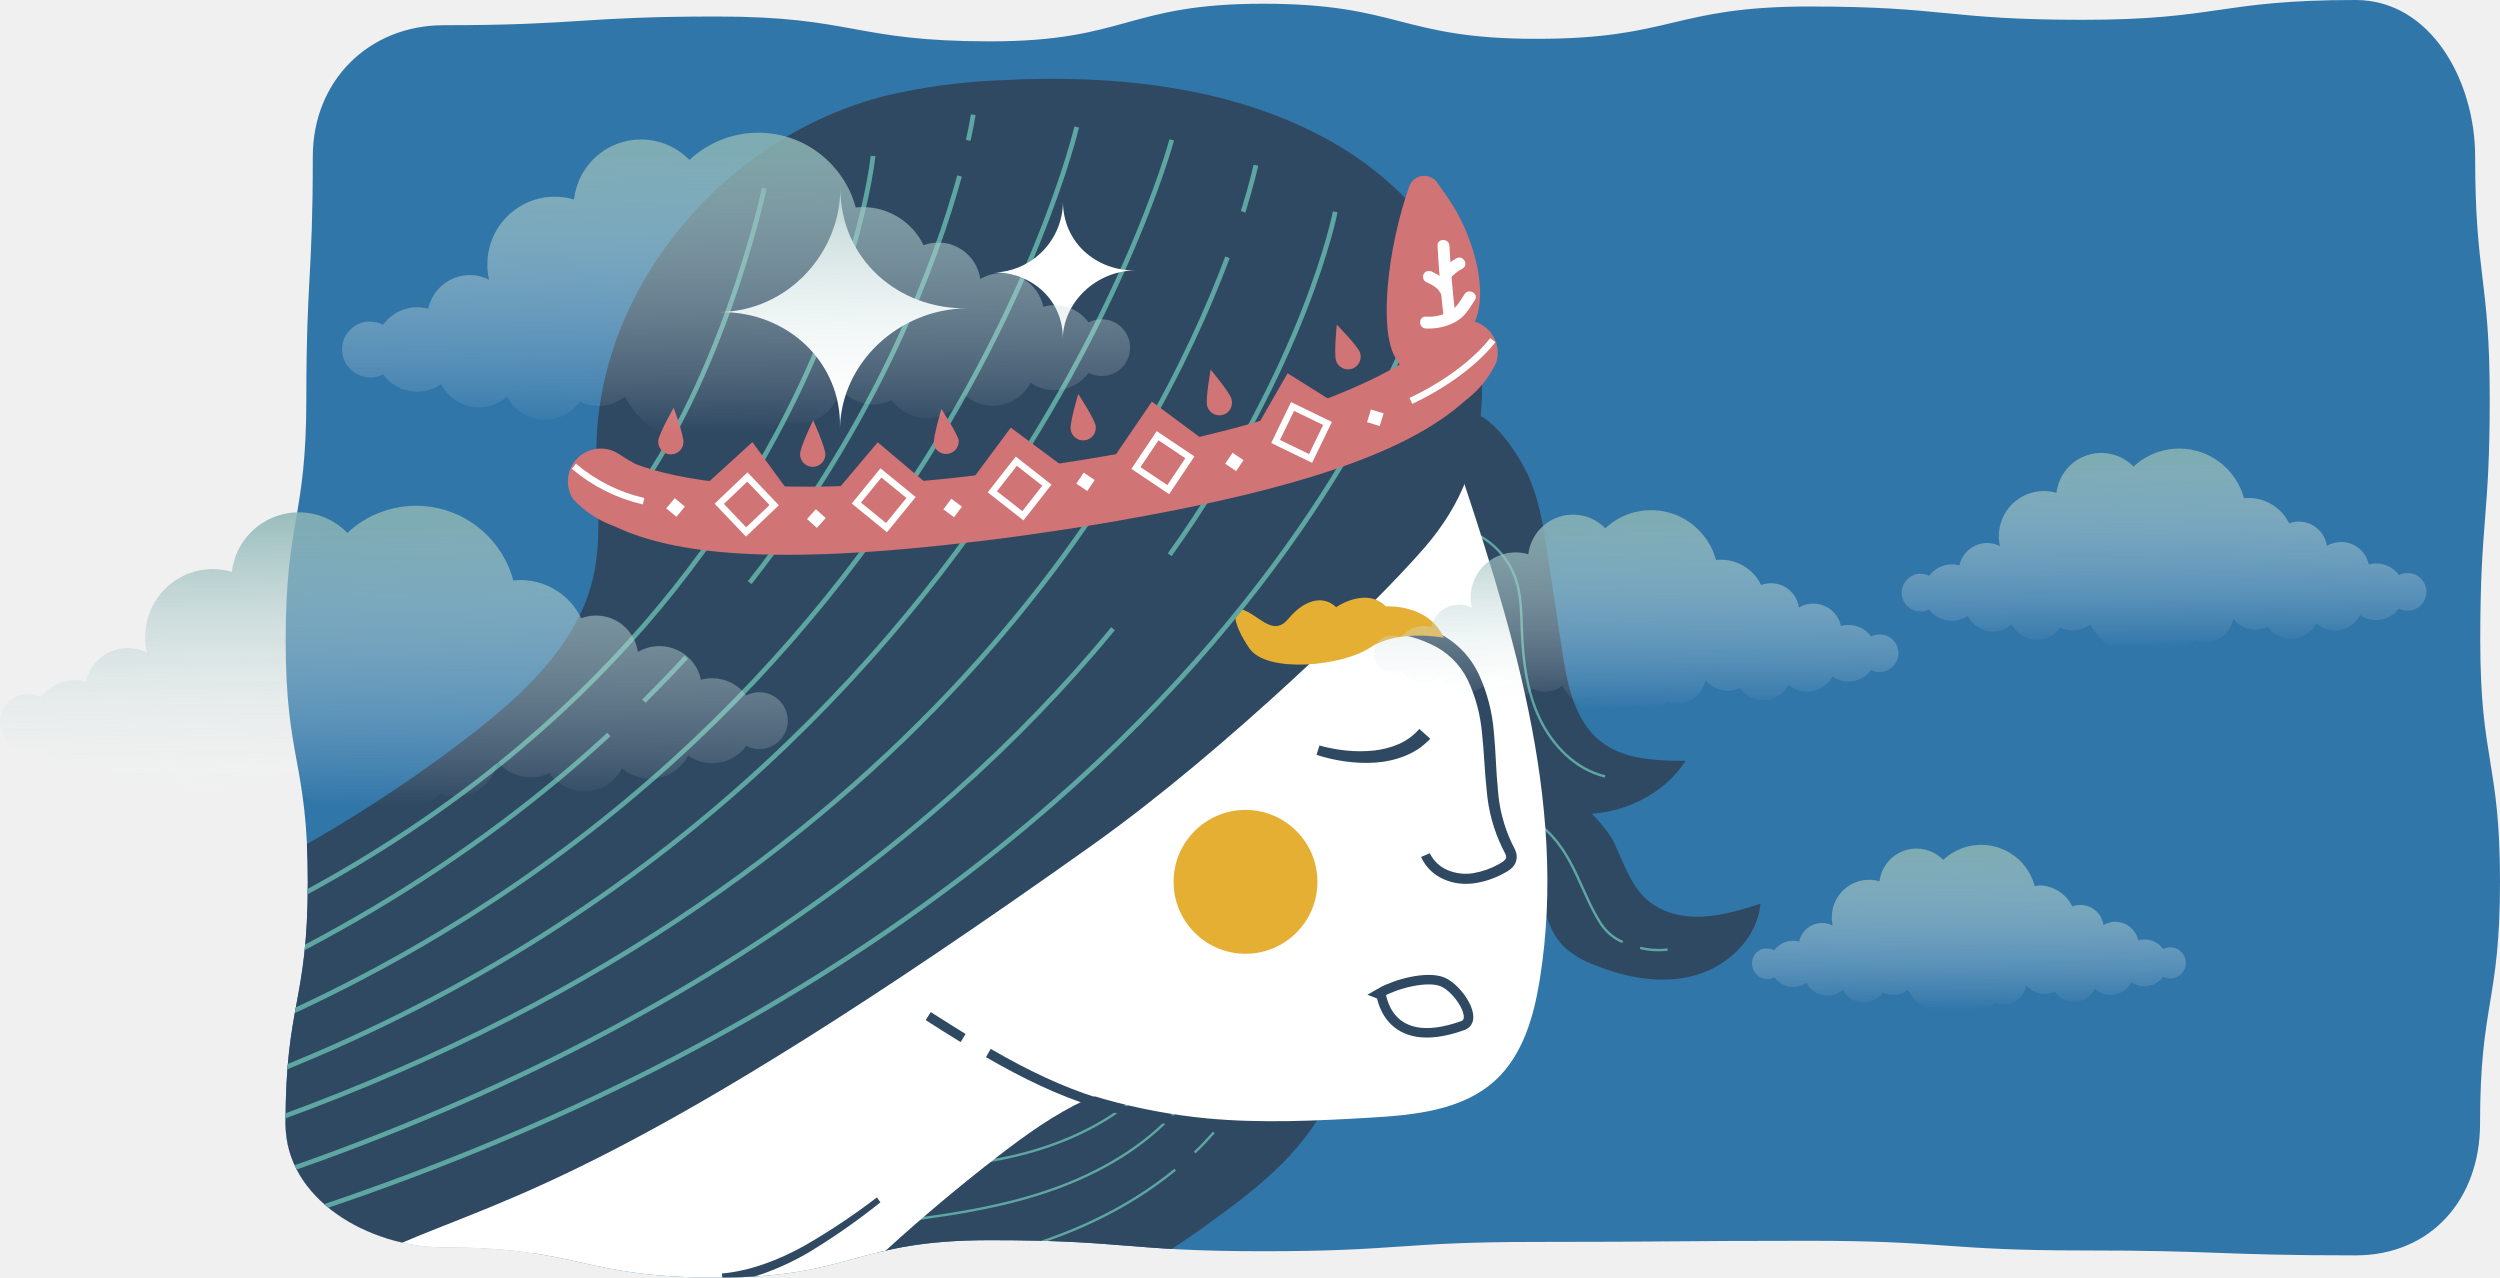
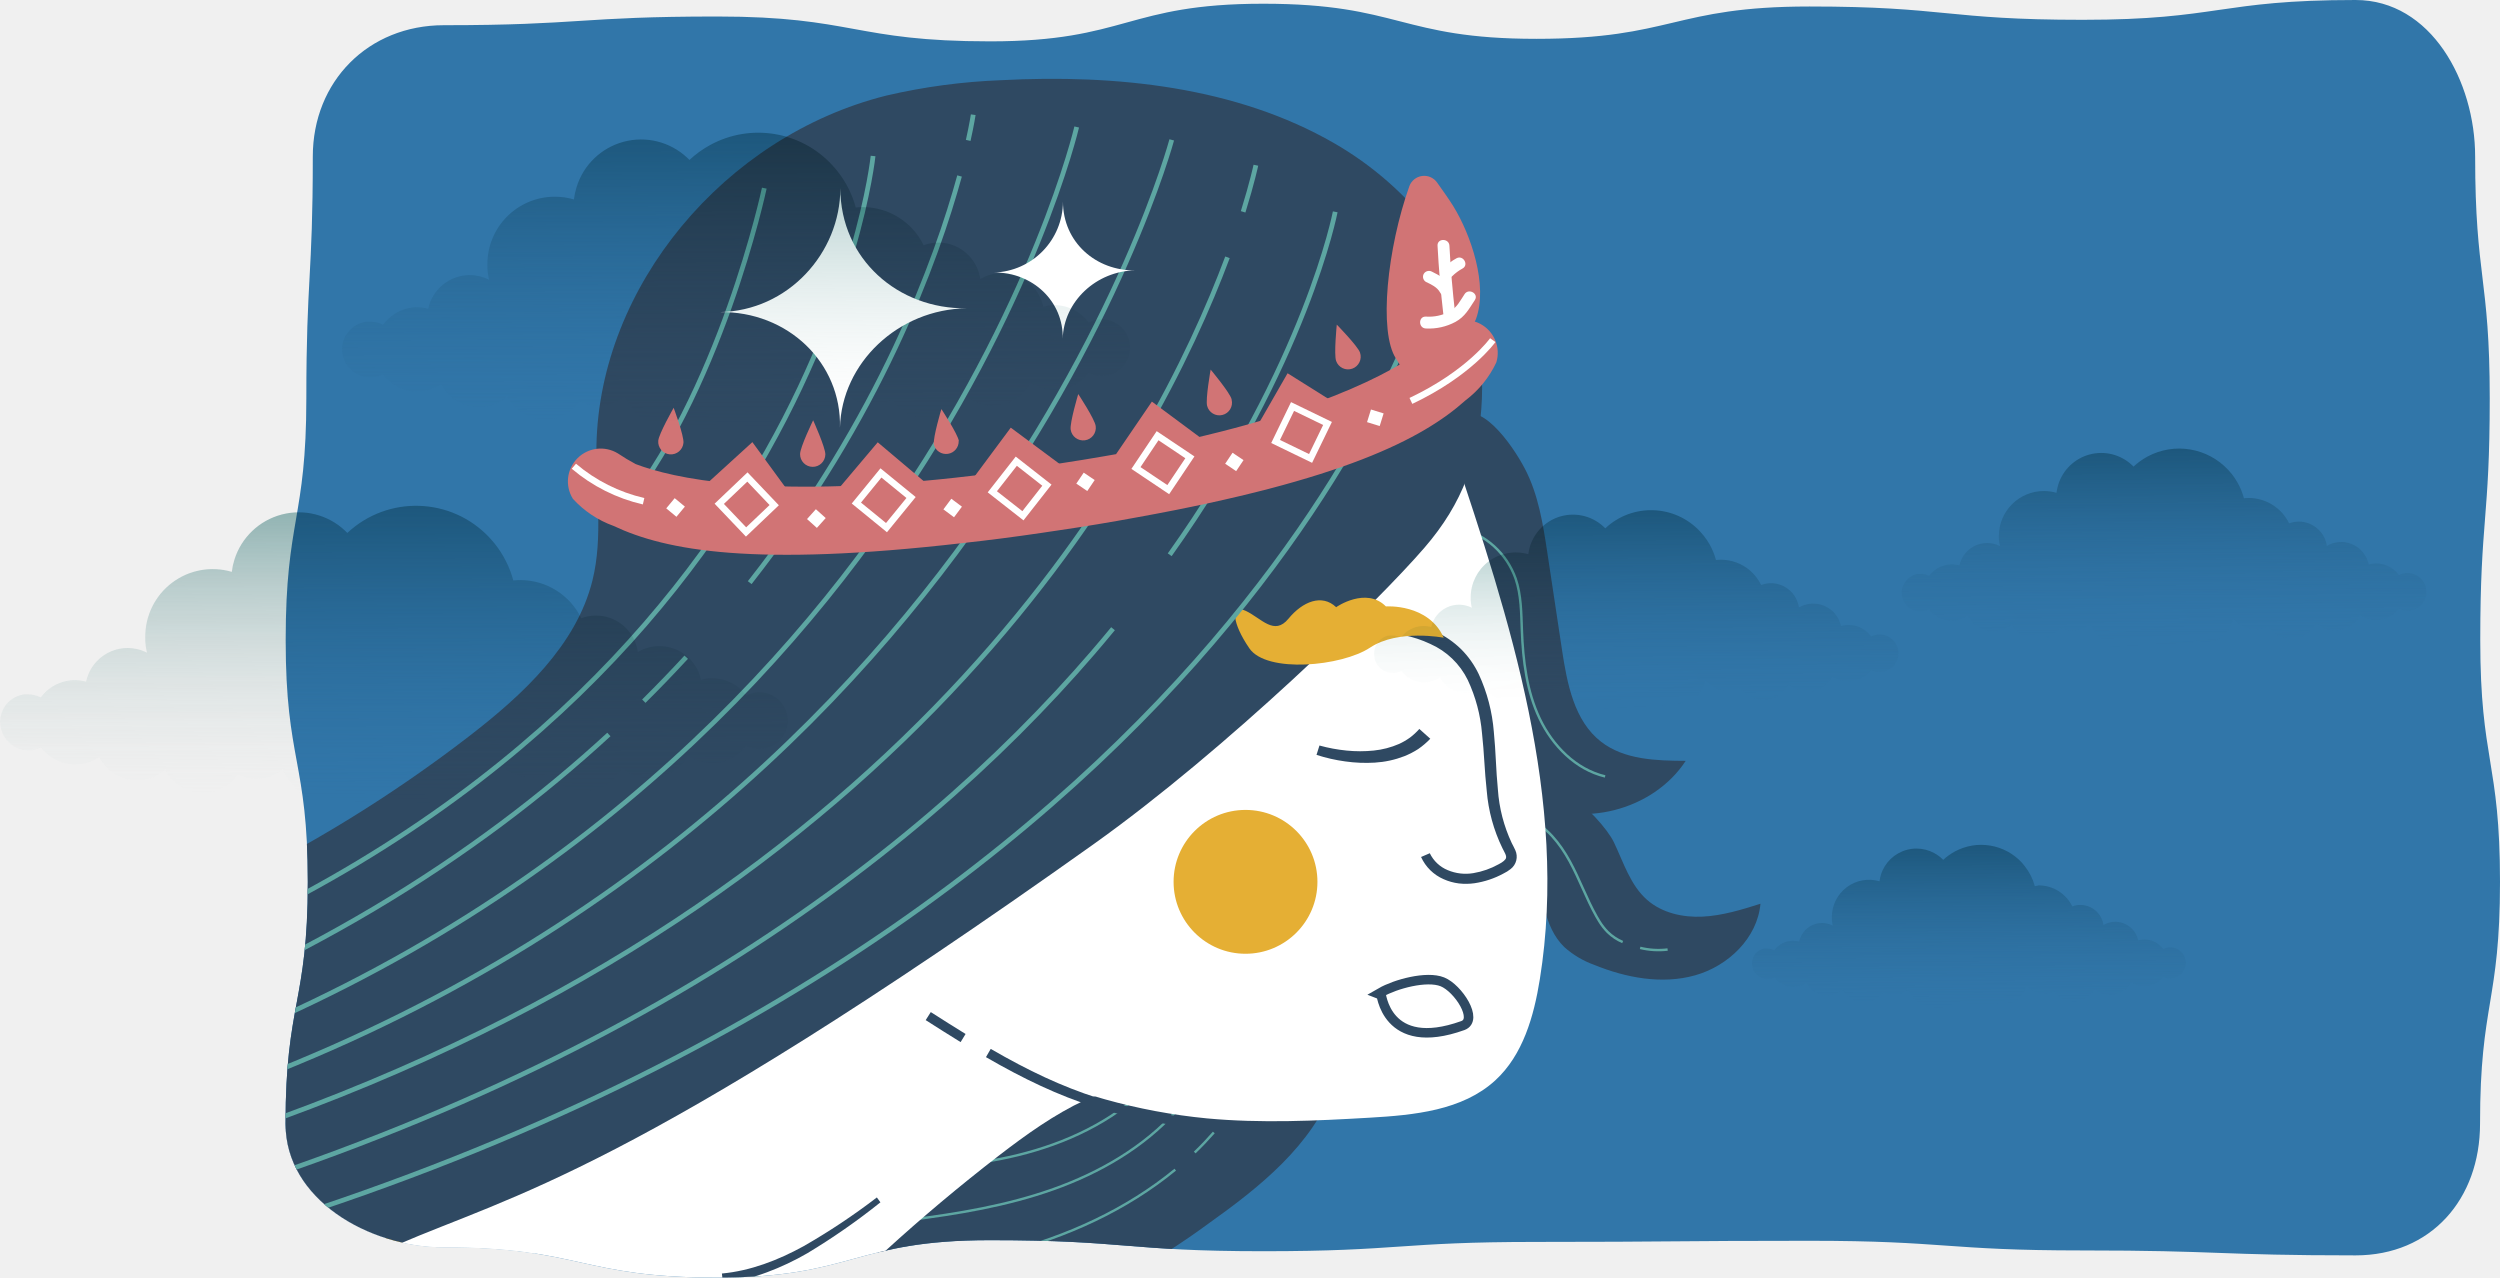
- <svg xmlns="http://www.w3.org/2000/svg" xmlns:xlink="http://www.w3.org/1999/xlink" id="Layer_21" data-name="Layer 21" viewBox="0 0 704.21 359.88" width="600">
+ <svg xmlns="http://www.w3.org/2000/svg" xmlns:xlink="http://www.w3.org/1999/xlink" id="Layer_21" data-name="Layer 21" style="background: #2f4962" viewBox="0 0 704.21 359.88" width="600">
  <defs>
    <clipPath id="clip-path">
      <path d="M663.53,353.62c-38.47,0-38.47-1.39-76.93-1.39s-38.47-2.72-76.93-2.72-38.47.32-76.93.32-38.47,2.62-76.93,2.62-38.47-3.11-76.94-3.11-38.46,10.54-76.93,10.54-38.47-8.55-76.94-8.55c-21.24,0-44.57-13.53-44.57-34.77,0-34.06,6.27-34.06,6.27-68.11s-6.23-34.06-6.23-68.12,5.82-34.06,5.82-68.12,1.82-34,1.82-68.11c0-21.24,15.68-37,36.92-37C163.5,7.1,163.5,4.65,202,4.65s38.47,7,76.93,7,38.4-10.6,76.9-10.6,38.47,9.89,76.94,9.89,38.46-9.11,76.93-9.11,38.47,3.75,76.93,3.75S625.06,0,663.53,0c21.24,0,33.68,22.86,33.68,44.1,0,34.05,4.11,34.05,4.11,68.11s-2.67,34.06-2.67,68.11,5.56,34.08,5.56,68.08-5.62,34.06-5.62,68.12C698.59,337.8,684.77,353.62,663.53,353.62Z" style="fill:none" />
    </clipPath>
    <linearGradient id="linear-gradient" x1="390.71" y1="196.9" x2="391.07" y2="260.98" gradientTransform="translate(851.73 396.8) rotate(180)" gradientUnits="userSpaceOnUse">
      <stop offset="0" stop-color="#fafbfb" stop-opacity="0" />
      <stop offset="1" stop-color="#78a9a8" />
    </linearGradient>
    <linearGradient id="linear-gradient-2" x1="740.62" y1="169.75" x2="741.17" y2="265.99" xlink:href="#linear-gradient" />
    <linearGradient id="linear-gradient-3" x1="644.24" y1="274.81" x2="644.79" y2="371.04" xlink:href="#linear-gradient" />
    <linearGradient id="linear-gradient-4" x1="242.05" y1="214.14" x2="242.42" y2="278.23" xlink:href="#linear-gradient" />
    <linearGradient id="linear-gradient-5" x1="297.05" y1="112.32" x2="297.35" y2="165.38" xlink:href="#linear-gradient" />
  </defs>
  <g id="Layer_21" data-name="Layer 21">
    <path d="M663.53,353.62c-38.47,0-38.47-1.39-76.93-1.39s-38.47-2.72-76.93-2.72-38.47.32-76.93.32-38.47,2.62-76.93,2.62-38.47-3.11-76.94-3.11-38.46,10.54-76.93,10.54-38.47-8.55-76.94-8.55c-21.24,0-44.57-13.53-44.57-34.77,0-34.06,6.27-34.06,6.27-68.11s-6.23-34.06-6.23-68.12,5.82-34.06,5.82-68.12,1.82-34,1.82-68.11c0-21.24,15.68-37,36.92-37C163.5,7.1,163.5,4.65,202,4.65s38.47,7,76.93,7,38.4-10.6,76.9-10.6,38.47,9.89,76.94,9.89,38.46-9.11,76.93-9.11,38.47,3.75,76.93,3.75S625.06,0,663.53,0c21.24,0,33.68,22.86,33.68,44.1,0,34.05,4.11,34.05,4.11,68.11s-2.67,34.06-2.67,68.11,5.56,34.08,5.56,68.08-5.62,34.06-5.62,68.12C698.59,337.8,684.77,353.62,663.53,353.62Z" style="fill:#3176a9" />
    <g style="clip-path:url(#clip-path)">
      <path d="M454.62,237.28c2.71,5.67,4.62,12.05,9.34,16.2,4.2,3.68,10.06,5,15.64,4.72s11-1.95,16.29-3.63c-.85,9.66-9.1,17.56-18.43,20.17s-19.42.7-28.39-2.95a25.7,25.7,0,0,1-8.42-5c-6-5.83-6.13-15.15-8.53-23.14-1.4-4.69-3.71-9.31-3.42-14.2C429.92,209.19,451.1,229.9,454.62,237.28Z" style="fill:#2f4962" />
      <path d="M430.6,225.65s-41.74-85.41-19.82-107.75c5.73-5.84,15,6.93,18.78,14.18s5.07,15.5,6.3,23.59q2.07,13.7,4.13,27.38c1.44,9.51,3.42,20,11,25.88,6.56,5.1,15.54,5.35,23.85,5.39-9.16,14-29.5,19.17-44.25,11.33" style="fill:#2f4962" />
      <path d="M411.29,148.76A22.37,22.37,0,0,1,426.93,163c1.59,4.65,1.57,9.66,1.76,14.57.32,8.49,1.35,17.13,5,24.82s10.19,14.35,18.45,16.32" style="fill:none;stroke:#5da6a2;stroke-miterlimit:10;stroke-width:0.69px" />
      <path d="M462,267a21.68,21.68,0,0,0,7.74.47" style="fill:none;stroke:#5da6a2;stroke-miterlimit:10;stroke-width:0.69px" />
      <path d="M430.42,230.46c5.24,2.36,9,7.13,11.76,12.17s4.69,10.49,7.5,15.49l.78,1.32a16.92,16.92,0,0,0,2.41,3.11,13.86,13.86,0,0,0,4.21,2.81" style="fill:none;stroke:#5da6a2;stroke-miterlimit:10;stroke-width:0.69px" />
      <path d="M375.79,305.88c-6.13,16.72-20.94,28.51-35.45,38.83a211.16,211.16,0,0,1-22.55,14.47,144.39,144.39,0,0,1-18.73,8.34,170.27,170.27,0,0,1-81,8.85l106.51-86Z" style="fill:#2f4962" />
      <path d="M331.05,329.47c-13.76,11.31-30.71,19-48.09,23.4-24.83,6.34-50.75,6.73-76.38,6.79" style="fill:none;stroke:#5da6a2;stroke-miterlimit:10;stroke-width:0.69px" />
      <path d="M341.91,319q-2.57,2.94-5.38,5.64" style="fill:none;stroke:#5da6a2;stroke-miterlimit:10;stroke-width:0.69px" />
      <path d="M331.46,312.82c-9.26,10.33-21.65,17.49-34.72,22.14s-26.85,6.94-40.61,8.67" style="fill:none;stroke:#5da6a2;stroke-miterlimit:10;stroke-width:0.69px" />
      <path d="M319.29,309.76c-10.69,8.84-24,14.07-37.63,16.73s-27.55,2.91-41.37,2.52" style="fill:none;stroke:#5da6a2;stroke-miterlimit:10;stroke-width:0.69px" />
      <path d="M281.34,325.53a505.26,505.26,0,0,0-61.53,56.17c-7.66,8.26-15.54,18.22-14.31,29.42-40-18.45-132-45.36-140.06-88.7-.27-1.47,61.41-14.83,62.16-16.14a6.2,6.2,0,0,1,2.47-2.1c16.46-9.46,36.14-10.78,54.74-14.55,22.6-4.58,44.2-13,66.25-19.77,15.25-4.67,32.67-8.31,46.41-.22,11.38,6.69,17.54,20.05,28.84,26.9,2.65,1.61,4.55,3.38,5.15,6.3-7.08,4-17.78,3.34-25.76,7C296.92,313.93,289,319.64,281.34,325.53Z" style="fill:#fff" />
      <path d="M409.14,126.28c16.24,48.39,32.7,99.13,24.61,149.53-1.67,10.45-4.75,21.34-12.54,28.5-9.28,8.53-22.91,9.8-35.48,10.53-15.25.89-30.57,1.61-45.78.19a165.16,165.16,0,0,1-102.76-49.5l81.92-116.86,33.33-12.33Z" style="fill:#fff" />
      <path d="M412.05,288.89c4.5-1.62-1.31-10.54-5.75-12.32s-13.21.62-17.35,3C389,279.58,390.29,296.69,412.05,288.89Z" style="fill:none;stroke:#2f4962;stroke-miterlimit:10;stroke-width:2.68px" />
      <path d="M-116.71,1004.58c-.61-26.46-1.77-53.16,3-79.18,4.5-24.34,14.1-47.39,23.74-70.19C-62.8,791-34.61,726.49-20.5,658.21-9.37,604.28-7.21,548.78,4.5,495c9.91-45.4-9.43-93.42,13.38-133.91C40.46,321,89.6,330.81,129.75,345.24Q185,365.1,238.13,390.38c21.72,10.34,43.31,21.46,62,36.67a196.28,196.28,0,0,1,34,36.29c-14.24,11.22-18,40.78-21.57,57.13a322.29,322.29,0,0,0-7.36,71.22c.43,47.77,11.48,94.75,17,142.2,13.57,116.62-6.36,234.6-1.89,351.89a207.64,207.64,0,0,0-27,2.82c-24.47,4.34-47.65,14-71.5,20.94-109.46,32.07-227.62,8-340.22,26.16Q-115.25,1070.2-116.71,1004.58Z" style="fill:#fff" />
      <path d="M240.57,384.63a79.31,79.31,0,0,1,14.69,25,108.38,108.38,0,0,1,6.19,28.28,165.57,165.57,0,0,1-.24,28.86c-.83,9.57-2.26,19-3.82,28.47l-.24,1.46h-1.5A146.79,146.79,0,0,1,111.94,318.87l4.58,1A142.64,142.64,0,0,0,255.64,493.18l-1.74,1.48c1.59-9.38,3-18.76,3.91-28.19a160.79,160.79,0,0,0,.36-28.27,104.13,104.13,0,0,0-5.88-27.46,76.39,76.39,0,0,0-14-24.1Z" style="fill:#e5af34" />
      <path d="M2.61,282.62c14.92-8.8,28.19-16,41.14-23.77,6.43-2.87,12.85-5.75,19.19-8.8a391.47,391.47,0,0,0,69.18-42.65c15.24-11.75,30.24-25.72,34.75-43.84,3.09-12.41.89-25.36,1.14-38.11.88-44.78,36-87.1,81.67-98.53A170.89,170.89,0,0,1,282,22.59c32.35-1.7,66.15,1.82,93.8,17.74a94.37,94.37,0,0,1,27.75,24.31c9.3,14.18,14.57,30.89,13.88,47.6s-5.38,29.52-16.15,42c-13,15.12-55.81,56.92-93.31,83.61C178.35,330.08,144.14,336.7,112,350.59,76.71,365.81,37.63,374.49-.53,380.64q-1.2-14.19-2.42-28.39Q-1.1,322.46.73,292.69C1,289.28,1.22,285.74,2.61,282.62Z" style="fill:#2f4962" />
      <path d="M271.29,292.4c-3.13-1.91-6.39-4-9.82-6.18" style="fill:none;stroke:#2f4962;stroke-miterlimit:10;stroke-width:2.68px" />
      <path d="M343.64,317.27c-27.57-2.8-43.8-8.26-65.24-20.65" style="fill:none;stroke:#2f4962;stroke-miterlimit:10;stroke-width:2.68px" />
      <circle cx="350.84" cy="248.4" r="20.26" style="fill:#e5af34" />
      <path d="M371.67,210a45,45,0,0,0,7.62,1.42,37.71,37.71,0,0,0,7.66,0,24,24,0,0,0,7.16-1.87,18.46,18.46,0,0,0,3.1-1.81,17.92,17.92,0,0,0,2.59-2.41l3.09,2.76a21.9,21.9,0,0,1-3.4,2.9A22.93,22.93,0,0,1,395.6,213a27.51,27.51,0,0,1-8.35,1.82,41.35,41.35,0,0,1-8.32-.34,46.9,46.9,0,0,1-8.09-1.84Z" style="fill:#2f4962" />
      <path d="M371.64,180.81a21.07,21.07,0,0,1,7.52-4.85,26,26,0,0,1,8.58-1.67,36.53,36.53,0,0,1,16.64,3.62,25.81,25.81,0,0,1,7.17,4.93,25.47,25.47,0,0,1,5,7.08,47.7,47.7,0,0,1,4.24,16.24c.56,5.52.6,10.92,1.14,16.23a42.2,42.2,0,0,0,3.9,15.08c.27.57.65,1.18,1,2a4.38,4.38,0,0,1-1.33,5.34,10.63,10.63,0,0,1-2,1.25,24.7,24.7,0,0,1-8.14,2.73,17.21,17.21,0,0,1-4.42.06,15.05,15.05,0,0,1-4.3-1.2,12.37,12.37,0,0,1-6.35-6.25l2.46-1.06a9.7,9.7,0,0,0,5.06,4.77,13,13,0,0,0,7.2.84,22.17,22.17,0,0,0,7.15-2.51c1.15-.57,2-1.3,2.07-1.79a1.8,1.8,0,0,0-.18-1.07c-.19-.48-.53-1-.85-1.68a45.17,45.17,0,0,1-4.41-16.14c-.62-5.47-.73-10.93-1.33-16.19a44.21,44.21,0,0,0-4-15,21.4,21.4,0,0,0-10.62-10.21A32.56,32.56,0,0,0,388,178.28c-5,.2-10,2-13.27,5.44Z" style="fill:#2f4962" />
      <path d="M390.39,170.82s12-.87,16.29,8.82c0,0-12.79-2.51-20.75,2.78s-29.11,7.32-34,.21-5.42-12.66-1-10.55,8,7.08,12,2.21,9.44-7.07,13.45-3.25C376.37,171,384.8,165.19,390.39,170.82Z" style="fill:#e5af34" />
      <path d="M245.93,43.94S228.93,211.4,13.78,282.4" style="fill:none;stroke:#5da6a2;stroke-miterlimit:10;stroke-width:1.34px" />
      <path d="M171.51,206.89c-37.09,34.15-87.28,66.52-155,89.73" style="fill:none;stroke:#5da6a2;stroke-miterlimit:10;stroke-width:1.34px" />
      <path d="M193.29,185.12q-5.72,6.21-11.94,12.39" style="fill:none;stroke:#5da6a2;stroke-miterlimit:10;stroke-width:1.34px" />
      <path d="M270.29,49.57c-6.42,23.44-22.37,67.82-59.11,114.55" style="fill:none;stroke:#5da6a2;stroke-miterlimit:10;stroke-width:1.34px" />
      <path d="M274.14,32.31s-.37,2.57-1.41,7.24" style="fill:none;stroke:#5da6a2;stroke-miterlimit:10;stroke-width:1.34px" />
      <path d="M303.29,35.77s-47.17,202.74-286.84,274" style="fill:none;stroke:#5da6a2;stroke-miterlimit:10;stroke-width:1.34px" />
      <path d="M46.48,325.72q-14.55,4.44-30,8.41" style="fill:none;stroke:#5da6a2;stroke-miterlimit:10;stroke-width:1.34px" />
      <path d="M345.76,72.48c-20.22,54.15-86,179.63-275.83,245.59" style="fill:none;stroke:#5da6a2;stroke-miterlimit:10;stroke-width:1.34px" />
      <path d="M353.76,46.54s-1,4.77-3.59,13.13" style="fill:none;stroke:#5da6a2;stroke-miterlimit:10;stroke-width:1.34px" />
      <path d="M313.52,177.1q-2.79,3.39-5.74,6.82c-51.4,59.66-140,126.43-291.32,165.11" style="fill:none;stroke:#5da6a2;stroke-miterlimit:10;stroke-width:1.34px" />
      <path d="M376.11,59.67s-8.1,42.49-46.62,96.6" style="fill:none;stroke:#5da6a2;stroke-miterlimit:10;stroke-width:1.34px" />
      <path d="M401.29,81.9S343.5,282.56,17.9,361" style="fill:none;stroke:#5da6a2;stroke-miterlimit:10;stroke-width:1.34px" />
      <path d="M215.29,53s-12.39,58.37-41.55,93" style="fill:none;stroke:#5da6a2;stroke-miterlimit:10;stroke-width:1.34px" />
      <path d="M330.06,39.4S272.29,255.59,16.46,321.77" style="fill:none;stroke:#5da6a2;stroke-miterlimit:10;stroke-width:1.34px" />
      <path d="M248,338.68A187.8,187.8,0,0,1,227.44,353,75,75,0,0,1,216,358.4a53.51,53.51,0,0,1-12.36,3l-.29-2.67c8.06-.75,15.81-3.74,23-7.69A185.58,185.58,0,0,0,247,337.3Z" style="fill:#2f4962" />
      <path d="M236.71,53c0,20,16.33,34.13,35.55,33.84-19.22.29-35.18,15.35-35.66,33.64.48-18.29-14.71-32.87-33.93-32.57C221.89,87.64,236.71,71.32,236.71,53Z" style="fill:#fff" />
      <path d="M299.42,56.78c0,11.48,9.35,19.55,20.36,19.38-11,.17-20.16,8.8-20.43,19.27.27-10.47-8.43-18.82-19.43-18.66A20.06,20.06,0,0,0,299.42,56.78Z" style="fill:#fff" />
      <path d="M409.37,58.08c-1.41-2.27-3-4.43-4.54-6.63a4.45,4.45,0,0,0-7.84,1c-6.21,17.45-8.71,41-3.77,48.54,2.38,3.67,1.23,2.08-1.37,5.59,3.1-4.19,9.18-7.54,13.7-9.92,3.58-1.89,8.72-2.68,10.23-6.85C419.2,80.34,414.34,66.13,409.37,58.08Z" style="fill:#d17475" />
      <path d="M421.49,102.09a9.25,9.25,0,0,0-16-8.56,51.65,51.65,0,0,1-4,4.37c-8.79,6.78-31.57,19.71-85,29.66q-11.16,2-23.7,3.89T269,134.57c-54,5.91-79.55.11-89.93-3.84a55.91,55.91,0,0,1-5-3,9.25,9.25,0,0,0-12.7,12.77,28.6,28.6,0,0,0,11.46,7.64c14.8,7,39.73,11.58,98.3,4.84q10.81-1.18,22.44-2.9l2.12-.32,2.11-.31q11.64-1.71,22.33-3.7c58-10.47,80.55-22.1,92.71-33A28.69,28.69,0,0,0,421.49,102.09Z" style="fill:#d17475" />
      <path d="M346.93,112.47c-.5-1.9-5.91-8.36-5.91-8.36s-1.48,8.29-1,10.19a3.56,3.56,0,1,0,6.91-1.73l0-.1Z" style="fill:#d17475" />
      <path d="M383.09,99.31c-.65-1.85-6.54-7.87-6.54-7.87s-.84,8.37-.19,10.22a3.56,3.56,0,1,0,6.73-2.35Z" style="fill:#d17475" />
      <path d="M270.1,124.23c-.29-1.94-4.93-9-4.93-9s-2.41,8.07-2.12,10a3.56,3.56,0,0,0,7-1Z" style="fill:#d17475" />
      <path d="M232.49,128c0-2-3.44-9.62-3.44-9.62s-3.66,7.55-3.68,9.51a3.56,3.56,0,1,0,7.12.11Z" style="fill:#d17475" />
      <path d="M192.52,124.73c.16-2-2.76-9.86-2.76-9.86s-4.17,7.31-4.34,9.27a3.56,3.56,0,1,0,7.1.59Z" style="fill:#d17475" />
      <path d="M308.64,120c-.29-2-4.92-9-4.92-9s-2.41,8.07-2.13,10a3.56,3.56,0,1,0,7.05-1Z" style="fill:#d17475" />
      <rect x="277.87" y="123.91" width="17.27" height="17.27" transform="translate(9.27 283.53) rotate(-53.4)" style="fill:#d17475" />
      <polygon points="328.04 137.29 314.36 127.95 324.47 113.13 338.34 123.43 328.04 137.29" style="fill:#d17475" />
      <polygon points="368.13 128.94 353.76 120.7 362.69 105.14 377.32 114.32 368.13 128.94" style="fill:#d17475" />
      <rect x="239.64" y="128.12" width="17.27" height="17.27" transform="translate(-16.4 238.21) rotate(-49.82)" style="fill:#d17475" />
      <polygon points="210.79 148.94 199.17 136.16 211.93 124.54 223.08 139.79 210.79 148.94" style="fill:#d17475" />
      <rect x="322.1" y="124.86" width="10.95" height="10.95" transform="translate(36.97 329.93) rotate(-56.18)" style="fill:none;stroke:#fff;stroke-miterlimit:10;stroke-width:1.85px" />
      <rect x="361.15" y="116.34" width="10.95" height="10.95" transform="translate(97.1 398.6) rotate(-64.14)" style="fill:none;stroke:#fff;stroke-miterlimit:10;stroke-width:1.85px" />
      <rect x="303.9" y="133.84" width="3.73" height="3.73" transform="translate(22.25 313.28) rotate(-55.99)" style="fill:#fff" />
      <rect x="345.84" y="128.25" width="3.73" height="3.73" transform="translate(46.07 346.57) rotate(-56.18)" style="fill:#fff" />
      <rect x="385.54" y="115.82" width="3.73" height="3.73" transform="translate(160.31 452.88) rotate(-72.78)" style="fill:#fff" />
      <rect x="266.49" y="141.24" width="3.73" height="3.73" transform="translate(-6.92 272.4) rotate(-53.23)" style="fill:#fff" />
      <rect x="228.09" y="144.2" width="3.73" height="3.73" transform="translate(-32.33 219.68) rotate(-48.1)" style="fill:#fff" />
      <rect x="188.43" y="141.09" width="3.73" height="3.73" transform="translate(-41.2 198.25) rotate(-50.35)" style="fill:#fff" />
      <rect x="281.74" y="132.13" width="10.95" height="10.95" transform="translate(1.75 278.81) rotate(-51.92)" style="fill:none;stroke:#fff;stroke-miterlimit:10;stroke-width:1.85px" />
      <rect x="243.46" y="135.45" width="10.95" height="10.95" transform="translate(-17.65 244.67) rotate(-50.78)" style="fill:none;stroke:#fff;stroke-miterlimit:10;stroke-width:1.85px" />
      <rect x="204.87" y="136.63" width="10.95" height="10.95" transform="translate(-39.99 184.21) rotate(-43.59)" style="fill:none;stroke:#fff;stroke-miterlimit:10;stroke-width:1.85px" />
      <path d="M181.29,141.19a46.51,46.51,0,0,1-19.64-9.86" style="fill:none;stroke:#fff;stroke-miterlimit:10;stroke-width:1.85px" />
      <path d="M420.49,95.81s-6.6,9.33-23.06,17.12" style="fill:none;stroke:#fff;stroke-miterlimit:10;stroke-width:1.85px" />
      <path d="M409.89,88.3q-1.11-9.52-1.61-19.09c-.11-2.14-3.46-2.16-3.35,0q.51,9.57,1.61,19.09C406.79,90.42,410.14,90.44,409.89,88.3Z" style="fill:#fff" />
      <path d="M408.55,80.69c-1.13-2-3.16-3.19-5.2-4.17a1.72,1.72,0,0,0-2.29.6,1.69,1.69,0,0,0,.6,2.29c1.5.72,3.16,1.45,4,3,1,1.89,3.94.2,2.89-1.69Z" style="fill:#fff" />
      <path d="M409.05,77.81a12.73,12.73,0,0,1,2.9-2.16c1.9-1,.21-3.93-1.69-2.89a15.88,15.88,0,0,0-3.58,2.68,1.68,1.68,0,0,0,2.37,2.37Z" style="fill:#fff" />
      <path d="M412.55,82.85c-1.3,1.94-2.08,3.73-4.23,4.92a12.48,12.48,0,0,1-6.68,1.41c-2.16-.09-2.15,3.27,0,3.35A15.82,15.82,0,0,0,410,90.66c2.71-1.49,3.79-3.66,5.43-6.12,1.2-1.8-1.7-3.47-2.89-1.69Z" style="fill:#fff" />
    </g>
-     <path d="M387.77,181.5h0c.08-.14.16-.27.25-.4h0c.08-.12.18-.24.27-.35l0-.05c.09-.11.19-.21.29-.31l.07-.06.3-.26.1-.08.29-.21.14-.08.29-.17.18-.09.27-.12.23-.09.25-.09.27-.07.23,0a.68.68,0,0,0,.34-.06h.71a5.31,5.31,0,0,1,2.38.57,7.69,7.69,0,0,1,.58-.7,8,8,0,0,1,4.85-2.48,8.39,8.39,0,0,1,1-.06,7.66,7.66,0,0,1,1.59.17l.51.12a8,8,0,0,1,11.42-5.44,13.21,13.21,0,0,1-.31-2.08v-.81a12.67,12.67,0,0,1,16.23-12.18,12.67,12.67,0,0,1,21.23-7.74l.45.44a18.86,18.86,0,0,1,26.66.84l.08.09c.35.37.68.76,1,1.16a18.64,18.64,0,0,1,1.7,2.53,19.21,19.21,0,0,1,1.74,4.29c.43,0,.88-.07,1.32-.07a12.61,12.61,0,0,1,8.22,3,13,13,0,0,1,3.19,4.12,7.92,7.92,0,0,1,8,1.47c.18.16.35.32.51.49a8,8,0,0,1,2.13,4.38,8,8,0,0,1,10.89,2.79,7.84,7.84,0,0,1,.77,1.76,5.33,5.33,0,0,1,.17.66,7.92,7.92,0,0,1,8.51,2.95,5.3,5.3,0,1,1,0,9.46,7.93,7.93,0,0,1-10.91,1.83A8,8,0,0,1,505.5,194a8.34,8.34,0,0,1-1.68-1.15A8,8,0,0,1,493,196.29a8.16,8.16,0,0,1-2.87-2.51,8,8,0,0,1-9.74-2.2,7.94,7.94,0,0,1-10.71,6.07,18.92,18.92,0,0,1-29.62-4.5,7.88,7.88,0,0,1-8.42.9,8,8,0,0,1-13.66-.92,7.94,7.94,0,0,1-11.21-.65,8.13,8.13,0,0,1-1.15-1.69A7.93,7.93,0,0,1,394.75,189a5.29,5.29,0,0,1-7.11-2.33,5.4,5.4,0,0,1-.57-2.4A5.22,5.22,0,0,1,387.77,181.5Z" style="fill:url(#linear-gradient)" />
-     <path d="M1.08,199.4h0c.12-.2.25-.4.39-.59h0c.13-.18.27-.36.42-.53l.07-.07c.14-.16.28-.31.43-.46l.11-.1.45-.38.15-.12.44-.32.21-.13.43-.25.27-.13.41-.19L5.2,196l.38-.14.41-.1.33-.09.52-.07H7.1a5.34,5.34,0,0,1,.8,0,7.89,7.89,0,0,1,3.57.85,12.86,12.86,0,0,1,.88-1.05,11.89,11.89,0,0,1,7.28-3.72,11.76,11.76,0,0,1,1.45-.09,11.37,11.37,0,0,1,2.4.25c.26.05.51.12.77.18a11.94,11.94,0,0,1,14.14-9.23,11.53,11.53,0,0,1,3,1.06,20.75,20.75,0,0,1-.47-3.13v-1.21a19,19,0,0,1,24.37-18.43,19.24,19.24,0,0,1,.74-3.43,19,19,0,0,1,31.14-8.19c.23.22.45.43.67.66a28.33,28.33,0,0,1,40,1.28l.11.12c.52.56,1,1.13,1.49,1.73a28.6,28.6,0,0,1,5.16,10.26,19.15,19.15,0,0,1,2-.11,19.06,19.06,0,0,1,17.12,10.74,11.88,11.88,0,0,1,4.13-.75,12.61,12.61,0,0,1,2.21.2,11.8,11.8,0,0,1,5.65,2.75,8.73,8.73,0,0,1,.76.73,11.91,11.91,0,0,1,3.21,6.57,12,12,0,0,1,16.36,4.2,12.14,12.14,0,0,1,1.15,2.64c.1.33.18.66.25,1a11.65,11.65,0,0,1,3.16-.44,12,12,0,0,1,9.62,4.86,8,8,0,1,1,0,14.21,11.94,11.94,0,0,1-16.39,2.75,12,12,0,0,1-18.59,3.53,12,12,0,0,1-20.51,1.38,11.8,11.8,0,0,1-5.25,1.22,12,12,0,0,1-9.36-4.52,11.91,11.91,0,0,1-13.72,9.77,12.27,12.27,0,0,1-2.37-.66,28.41,28.41,0,0,1-44.47-6.75A11.89,11.89,0,0,1,67,218.18a11.94,11.94,0,0,1-16.6,3.08,12.06,12.06,0,0,1-3.9-4.46,11.93,11.93,0,0,1-16.84-1,12.45,12.45,0,0,1-1.73-2.53,12,12,0,0,1-16.39-2.76,7.77,7.77,0,0,1-3.57.86,8,8,0,0,1-6.86-12Z" style="fill:url(#linear-gradient-2)" />
-     <path d="M97.48,94.4h0c.12-.2.25-.4.39-.59v0c.13-.18.27-.36.42-.53l.06-.07c.14-.16.29-.31.44-.46l.11-.09a5.34,5.34,0,0,1,.44-.39l.16-.12.44-.32.21-.13.43-.25.27-.13.41-.19.34-.12.37-.14.41-.1.34-.08a4.67,4.67,0,0,1,.52-.08h.26a5.34,5.34,0,0,1,.8,0,7.89,7.89,0,0,1,3.57.85,11.11,11.11,0,0,1,.88-1A11.89,11.89,0,0,1,116,86.64a11.76,11.76,0,0,1,1.45-.09,12.07,12.07,0,0,1,2.4.25l.76.19a12,12,0,0,1,11.71-9.5,11.84,11.84,0,0,1,5.44,1.32,19.55,19.55,0,0,1-.47-3.13V74.47a19,19,0,0,1,18.94-19.06,18.81,18.81,0,0,1,5.43.77,19.24,19.24,0,0,1,.74-3.43,19,19,0,0,1,31.14-8.35c.23.21.45.42.67.65a28.6,28.6,0,0,1,5.86-4.22,28.3,28.3,0,0,1,34.3,5.62c.52.56,1,1.14,1.49,1.73A29.35,29.35,0,0,1,238.43,52a27.82,27.82,0,0,1,2.62,6.45,19.15,19.15,0,0,1,2-.11,19.06,19.06,0,0,1,17.12,10.74,11.88,11.88,0,0,1,4.13-.75,12.42,12.42,0,0,1,2.2.2,11.83,11.83,0,0,1,5.66,2.75c.26.23.52.48.76.73a12,12,0,0,1,3.21,6.58,11.92,11.92,0,0,1,17.5,6.82c.09.33.18.66.25,1a11.85,11.85,0,0,1,12.77,4.42,8,8,0,1,1,0,14.21,11.93,11.93,0,0,1-16.36,2.78A11.94,11.94,0,0,1,274.22,113a12.12,12.12,0,0,1-2.5-1.7,12,12,0,0,1-20.51,1.38,11.9,11.9,0,0,1-14.61-3.3,11.91,11.91,0,0,1-13.72,9.77,12.27,12.27,0,0,1-2.37-.66A28.41,28.41,0,0,1,176,111.76a11.85,11.85,0,0,1-7.39,2.57,12,12,0,0,1-5.26-1.22,12,12,0,0,1-20.51-1.39,11.93,11.93,0,0,1-18.56-3.5,11.93,11.93,0,0,1-16.39-2.76,7.77,7.77,0,0,1-3.57.86,7.95,7.95,0,0,1-6.86-12Z" style="fill:url(#linear-gradient-3)" />
-     <path d="M536.46,164.26h0c.08-.13.17-.27.26-.39h0l.28-.35v-.05l.3-.3.07-.07a3.47,3.47,0,0,1,.29-.25l.11-.08a1.94,1.94,0,0,1,.29-.21l.23-.16.29-.17.18-.08L539,162l.22-.08.25-.09.28-.07.22-.06.35-.05h.7a5.16,5.16,0,0,1,2.38.57,8,8,0,0,1,5.43-3.18,8.39,8.39,0,0,1,1-.06,7.76,7.76,0,0,1,1.6.17l.51.12a8,8,0,0,1,9.51-6.13,8.35,8.35,0,0,1,1.91.68,13.23,13.23,0,0,1-.32-2.08V151a12.7,12.7,0,0,1,12.7-12.69,13.15,13.15,0,0,1,3.53.51,13.64,13.64,0,0,1,.5-2.28A12.68,12.68,0,0,1,600.54,131c.15.14.3.28.44.43a19.29,19.29,0,0,1,3.91-2.81,18.86,18.86,0,0,1,22.76,3.74c.34.37.67.75,1,1.15a18.68,18.68,0,0,1,1.69,2.54,18.39,18.39,0,0,1,1.74,4.29,11.85,11.85,0,0,1,1.33-.07,12.69,12.69,0,0,1,11.4,7.15,7.83,7.83,0,0,1,2.75-.5,8,8,0,0,1,5.24,2c.17.15.34.31.5.48a7.86,7.86,0,0,1,2.14,4.38,7.91,7.91,0,0,1,11.62,4.55c.07.22.12.44.17.67a7.92,7.92,0,0,1,8.51,3,5.15,5.15,0,0,1,2.37-.57,5.3,5.3,0,1,1-2.37,10,8,8,0,0,1-10.92,1.84,7.93,7.93,0,0,1-10.67,3.48,8.13,8.13,0,0,1-1.69-1.15,8,8,0,0,1-13.66.92,7.92,7.92,0,0,1-9.73-2.2,8,8,0,0,1-7.84,6.62,7.87,7.87,0,0,1-2.87-.55,18.92,18.92,0,0,1-26.75-.59,19.23,19.23,0,0,1-2.87-3.9,7.91,7.91,0,0,1-8.42.89,8,8,0,0,1-13.66-.92,7.94,7.94,0,0,1-12.37-2.37,8,8,0,0,1-10.92-1.84,5.16,5.16,0,0,1-2.38.57,5.24,5.24,0,0,1-4.53-8Z" style="fill:url(#linear-gradient-4)" />
-     <path d="M494.05,269.24h0l.21-.33h0l.23-.3h0l.24-.26.06-.05.24-.22.09-.06.24-.17.12-.08.23-.13.15-.08.23-.1.18-.07.21-.07.23-.06.19-.05h.87a4.46,4.46,0,0,1,2,.47,6.71,6.71,0,0,1,.48-.58,6.53,6.53,0,0,1,4-2.05,5.37,5.37,0,0,1,.8-.05,6.6,6.6,0,0,1,1.33.14,3.2,3.2,0,0,1,.42.1,6.58,6.58,0,0,1,7.79-5.1,6.44,6.44,0,0,1,1.66.59A11.16,11.16,0,0,1,516,259v-.67a10.49,10.49,0,0,1,13.43-10.09,11.18,11.18,0,0,1,.41-1.89A10.49,10.49,0,0,1,547,241.85a3.15,3.15,0,0,1,.37.36,16.08,16.08,0,0,1,3.23-2.33,15.62,15.62,0,0,1,18.92,3.1,10.42,10.42,0,0,1,.82,1,15.6,15.6,0,0,1,2.84,5.65,10.94,10.94,0,0,1,1.11-.23,10.52,10.52,0,0,1,9.44,5.92,6.57,6.57,0,0,1,2.28-.41,7,7,0,0,1,1.21.11,6.53,6.53,0,0,1,3.12,1.52,5.33,5.33,0,0,1,.42.4,6.63,6.63,0,0,1,1.77,3.62,6.58,6.58,0,0,1,9,2.34,6.29,6.29,0,0,1,.63,1.43,4.92,4.92,0,0,1,.14.55,6.41,6.41,0,0,1,1.74-.24,6.57,6.57,0,0,1,5.3,2.68,4.39,4.39,0,1,1,0,7.83,6.59,6.59,0,0,1-9,1.52,6.57,6.57,0,0,1-8.83,2.89,6.75,6.75,0,0,1-1.41-1,6.58,6.58,0,0,1-8.85,2.91,6.51,6.51,0,0,1-2.46-2.14,6.58,6.58,0,0,1-8-1.82,6.61,6.61,0,0,1-6.5,5.47,6.44,6.44,0,0,1-2.37-.45,15.65,15.65,0,0,1-22.13-.47,16.21,16.21,0,0,1-2.39-3.25,6.55,6.55,0,0,1-7,.74,6.6,6.6,0,0,1-11.3-.76,6.6,6.6,0,0,1-10.24-1.93,6.59,6.59,0,0,1-9-1.52,4.39,4.39,0,0,1-5.76-6.13Z" style="fill:url(#linear-gradient-5)" />
+     <path d="M387.77,181.5h0c.08-.14.16-.27.25-.4h0c.08-.12.18-.24.27-.35l0-.05c.09-.11.19-.21.29-.31l.07-.06.3-.26.1-.08.29-.21.14-.08.29-.17.18-.09.27-.12.23-.09.25-.09.27-.07.23,0a.68.68,0,0,0,.34-.06h.71a5.31,5.31,0,0,1,2.38.57,7.69,7.69,0,0,1,.58-.7,8,8,0,0,1,4.85-2.48,8.39,8.39,0,0,1,1-.06,7.66,7.66,0,0,1,1.59.17l.51.12a8,8,0,0,1,11.42-5.44,13.21,13.21,0,0,1-.31-2.08v-.81a12.67,12.67,0,0,1,16.23-12.18,12.67,12.67,0,0,1,21.23-7.74l.45.44a18.86,18.86,0,0,1,26.66.84l.08.09c.35.37.68.76,1,1.16a18.64,18.64,0,0,1,1.7,2.53,19.21,19.21,0,0,1,1.74,4.29c.43,0,.88-.07,1.32-.07a12.61,12.61,0,0,1,8.22,3,13,13,0,0,1,3.19,4.12,7.92,7.92,0,0,1,8,1.47c.18.16.35.32.51.49a8,8,0,0,1,2.13,4.38,8,8,0,0,1,10.89,2.79,7.84,7.84,0,0,1,.77,1.76,5.33,5.33,0,0,1,.17.66,7.92,7.92,0,0,1,8.51,2.95,5.3,5.3,0,1,1,0,9.46,7.93,7.93,0,0,1-10.91,1.83A8,8,0,0,1,505.5,194a8.34,8.34,0,0,1-1.68-1.15A8,8,0,0,1,493,196.29a8.16,8.16,0,0,1-2.87-2.51,8,8,0,0,1-9.74-2.2,7.94,7.94,0,0,1-10.71,6.07,18.92,18.92,0,0,1-29.62-4.5,7.88,7.88,0,0,1-8.42.9,8,8,0,0,1-13.66-.92,7.94,7.94,0,0,1-11.21-.65,8.13,8.13,0,0,1-1.15-1.69A7.93,7.93,0,0,1,394.75,189a5.29,5.29,0,0,1-7.11-2.33,5.4,5.4,0,0,1-.57-2.4A5.22,5.22,0,0,1,387.77,181.5Z" style="fill:url(#linear-gradient); mix-blend-mode: multiply" />
+     <path d="M1.08,199.4h0c.12-.2.25-.4.39-.59h0c.13-.18.27-.36.42-.53l.07-.07c.14-.16.28-.31.43-.46l.11-.1.45-.38.15-.12.44-.32.21-.13.43-.25.27-.13.41-.19L5.2,196l.38-.14.41-.1.33-.09.52-.07H7.1a5.34,5.34,0,0,1,.8,0,7.89,7.89,0,0,1,3.57.85,12.86,12.86,0,0,1,.88-1.05,11.89,11.89,0,0,1,7.28-3.72,11.76,11.76,0,0,1,1.45-.09,11.37,11.37,0,0,1,2.4.25c.26.05.51.12.77.18a11.94,11.94,0,0,1,14.14-9.23,11.53,11.53,0,0,1,3,1.06,20.75,20.75,0,0,1-.47-3.13v-1.21a19,19,0,0,1,24.37-18.43,19.24,19.24,0,0,1,.74-3.43,19,19,0,0,1,31.14-8.19c.23.22.45.43.67.66a28.33,28.33,0,0,1,40,1.28l.11.12c.52.56,1,1.13,1.49,1.73a28.6,28.6,0,0,1,5.16,10.26,19.15,19.15,0,0,1,2-.11,19.06,19.06,0,0,1,17.12,10.74,11.88,11.88,0,0,1,4.13-.75,12.61,12.61,0,0,1,2.21.2,11.8,11.8,0,0,1,5.65,2.75,8.73,8.73,0,0,1,.76.73,11.91,11.91,0,0,1,3.21,6.57,12,12,0,0,1,16.36,4.2,12.14,12.14,0,0,1,1.15,2.64c.1.33.18.66.25,1a11.65,11.65,0,0,1,3.16-.44,12,12,0,0,1,9.62,4.86,8,8,0,1,1,0,14.21,11.94,11.94,0,0,1-16.39,2.75,12,12,0,0,1-18.59,3.53,12,12,0,0,1-20.51,1.38,11.8,11.8,0,0,1-5.25,1.22,12,12,0,0,1-9.36-4.52,11.91,11.91,0,0,1-13.72,9.77,12.27,12.27,0,0,1-2.37-.66,28.41,28.41,0,0,1-44.47-6.75A11.89,11.89,0,0,1,67,218.18a11.94,11.94,0,0,1-16.6,3.08,12.06,12.06,0,0,1-3.9-4.46,11.93,11.93,0,0,1-16.84-1,12.45,12.45,0,0,1-1.73-2.53,12,12,0,0,1-16.39-2.76,7.77,7.77,0,0,1-3.57.86,8,8,0,0,1-6.86-12Z" style="fill:url(#linear-gradient-2); mix-blend-mode: multiply" />
+     <path d="M97.48,94.4h0c.12-.2.25-.4.39-.59v0c.13-.18.27-.36.42-.53l.06-.07c.14-.16.29-.31.44-.46l.11-.09a5.34,5.34,0,0,1,.44-.39l.16-.12.44-.32.21-.13.43-.25.27-.13.41-.19.34-.12.37-.14.41-.1.34-.08a4.67,4.67,0,0,1,.52-.08h.26a5.34,5.34,0,0,1,.8,0,7.89,7.89,0,0,1,3.57.85,11.11,11.11,0,0,1,.88-1A11.89,11.89,0,0,1,116,86.64a11.76,11.76,0,0,1,1.45-.09,12.07,12.07,0,0,1,2.4.25l.76.19a12,12,0,0,1,11.71-9.5,11.84,11.84,0,0,1,5.44,1.32,19.55,19.55,0,0,1-.47-3.13V74.47a19,19,0,0,1,18.94-19.06,18.81,18.81,0,0,1,5.43.77,19.24,19.24,0,0,1,.74-3.43,19,19,0,0,1,31.14-8.35c.23.21.45.42.67.65a28.6,28.6,0,0,1,5.86-4.22,28.3,28.3,0,0,1,34.3,5.62c.52.56,1,1.14,1.49,1.73A29.35,29.35,0,0,1,238.43,52a27.82,27.82,0,0,1,2.62,6.45,19.15,19.15,0,0,1,2-.11,19.06,19.06,0,0,1,17.12,10.74,11.88,11.88,0,0,1,4.13-.75,12.42,12.42,0,0,1,2.2.2,11.83,11.83,0,0,1,5.66,2.75c.26.23.52.48.76.73a12,12,0,0,1,3.21,6.58,11.92,11.92,0,0,1,17.5,6.82c.09.33.18.66.25,1a11.85,11.85,0,0,1,12.77,4.42,8,8,0,1,1,0,14.21,11.93,11.93,0,0,1-16.36,2.78A11.94,11.94,0,0,1,274.22,113a12.12,12.12,0,0,1-2.5-1.7,12,12,0,0,1-20.51,1.38,11.9,11.9,0,0,1-14.61-3.3,11.91,11.91,0,0,1-13.72,9.77,12.27,12.27,0,0,1-2.37-.66A28.41,28.41,0,0,1,176,111.76a11.85,11.85,0,0,1-7.39,2.57,12,12,0,0,1-5.26-1.22,12,12,0,0,1-20.51-1.39,11.93,11.93,0,0,1-18.56-3.5,11.93,11.93,0,0,1-16.39-2.76,7.77,7.77,0,0,1-3.57.86,7.95,7.95,0,0,1-6.86-12Z" style="fill:url(#linear-gradient-3); mix-blend-mode: multiply" />
+     <path d="M536.46,164.26h0c.08-.13.17-.27.26-.39h0l.28-.35v-.05l.3-.3.07-.07a3.47,3.47,0,0,1,.29-.25l.11-.08a1.94,1.94,0,0,1,.29-.21l.23-.16.29-.17.18-.08L539,162l.22-.08.25-.09.28-.07.22-.06.35-.05h.7a5.16,5.16,0,0,1,2.38.57,8,8,0,0,1,5.43-3.18,8.39,8.39,0,0,1,1-.06,7.76,7.76,0,0,1,1.6.17l.51.12a8,8,0,0,1,9.51-6.13,8.35,8.35,0,0,1,1.91.68,13.23,13.23,0,0,1-.32-2.08V151a12.7,12.7,0,0,1,12.7-12.69,13.15,13.15,0,0,1,3.53.51,13.64,13.64,0,0,1,.5-2.28A12.68,12.68,0,0,1,600.54,131c.15.14.3.28.44.43a19.29,19.29,0,0,1,3.91-2.81,18.86,18.86,0,0,1,22.76,3.74c.34.37.67.75,1,1.15a18.68,18.68,0,0,1,1.69,2.54,18.39,18.39,0,0,1,1.74,4.29,11.85,11.85,0,0,1,1.33-.07,12.69,12.69,0,0,1,11.4,7.15,7.83,7.83,0,0,1,2.75-.5,8,8,0,0,1,5.24,2c.17.15.34.31.5.48a7.86,7.86,0,0,1,2.14,4.38,7.91,7.91,0,0,1,11.62,4.55c.07.22.12.44.17.67a7.92,7.92,0,0,1,8.51,3,5.15,5.15,0,0,1,2.37-.57,5.3,5.3,0,1,1-2.37,10,8,8,0,0,1-10.92,1.84,7.93,7.93,0,0,1-10.67,3.48,8.13,8.13,0,0,1-1.69-1.15,8,8,0,0,1-13.66.92,7.92,7.92,0,0,1-9.73-2.2,8,8,0,0,1-7.84,6.62,7.87,7.87,0,0,1-2.87-.55,18.92,18.92,0,0,1-26.75-.59,19.23,19.23,0,0,1-2.87-3.9,7.91,7.91,0,0,1-8.42.89,8,8,0,0,1-13.66-.92,7.94,7.94,0,0,1-12.37-2.37,8,8,0,0,1-10.92-1.84,5.16,5.16,0,0,1-2.38.57,5.24,5.24,0,0,1-4.53-8Z" style="fill:url(#linear-gradient-4); mix-blend-mode: multiply" />
+     <path d="M494.05,269.24h0l.21-.33h0l.23-.3h0l.24-.26.06-.05.24-.22.09-.06.24-.17.12-.08.23-.13.15-.08.23-.1.18-.07.21-.07.23-.06.19-.05h.87a4.46,4.46,0,0,1,2,.47,6.71,6.71,0,0,1,.48-.58,6.53,6.53,0,0,1,4-2.05,5.37,5.37,0,0,1,.8-.05,6.6,6.6,0,0,1,1.33.14,3.2,3.2,0,0,1,.42.1,6.58,6.58,0,0,1,7.79-5.1,6.44,6.44,0,0,1,1.66.59A11.16,11.16,0,0,1,516,259v-.67a10.49,10.49,0,0,1,13.43-10.09,11.18,11.18,0,0,1,.41-1.89A10.49,10.49,0,0,1,547,241.85a3.15,3.15,0,0,1,.37.36,16.08,16.08,0,0,1,3.23-2.33,15.62,15.62,0,0,1,18.92,3.1,10.42,10.42,0,0,1,.82,1,15.6,15.6,0,0,1,2.84,5.65,10.94,10.94,0,0,1,1.11-.23,10.52,10.52,0,0,1,9.44,5.92,6.57,6.57,0,0,1,2.28-.41,7,7,0,0,1,1.21.11,6.53,6.53,0,0,1,3.12,1.52,5.33,5.33,0,0,1,.42.4,6.63,6.63,0,0,1,1.77,3.62,6.58,6.58,0,0,1,9,2.34,6.29,6.29,0,0,1,.63,1.43,4.92,4.92,0,0,1,.14.55,6.41,6.41,0,0,1,1.74-.24,6.57,6.57,0,0,1,5.3,2.68,4.39,4.39,0,1,1,0,7.83,6.59,6.59,0,0,1-9,1.52,6.57,6.57,0,0,1-8.83,2.89,6.75,6.75,0,0,1-1.41-1,6.58,6.58,0,0,1-8.85,2.91,6.51,6.51,0,0,1-2.46-2.14,6.58,6.58,0,0,1-8-1.82,6.61,6.61,0,0,1-6.5,5.47,6.44,6.44,0,0,1-2.37-.45,15.65,15.65,0,0,1-22.13-.47,16.21,16.21,0,0,1-2.39-3.25,6.55,6.55,0,0,1-7,.74,6.6,6.6,0,0,1-11.3-.76,6.6,6.6,0,0,1-10.24-1.93,6.59,6.59,0,0,1-9-1.52,4.39,4.39,0,0,1-5.76-6.13Z" style="fill:url(#linear-gradient-5); mix-blend-mode: multiply" />
  </g>
</svg>
